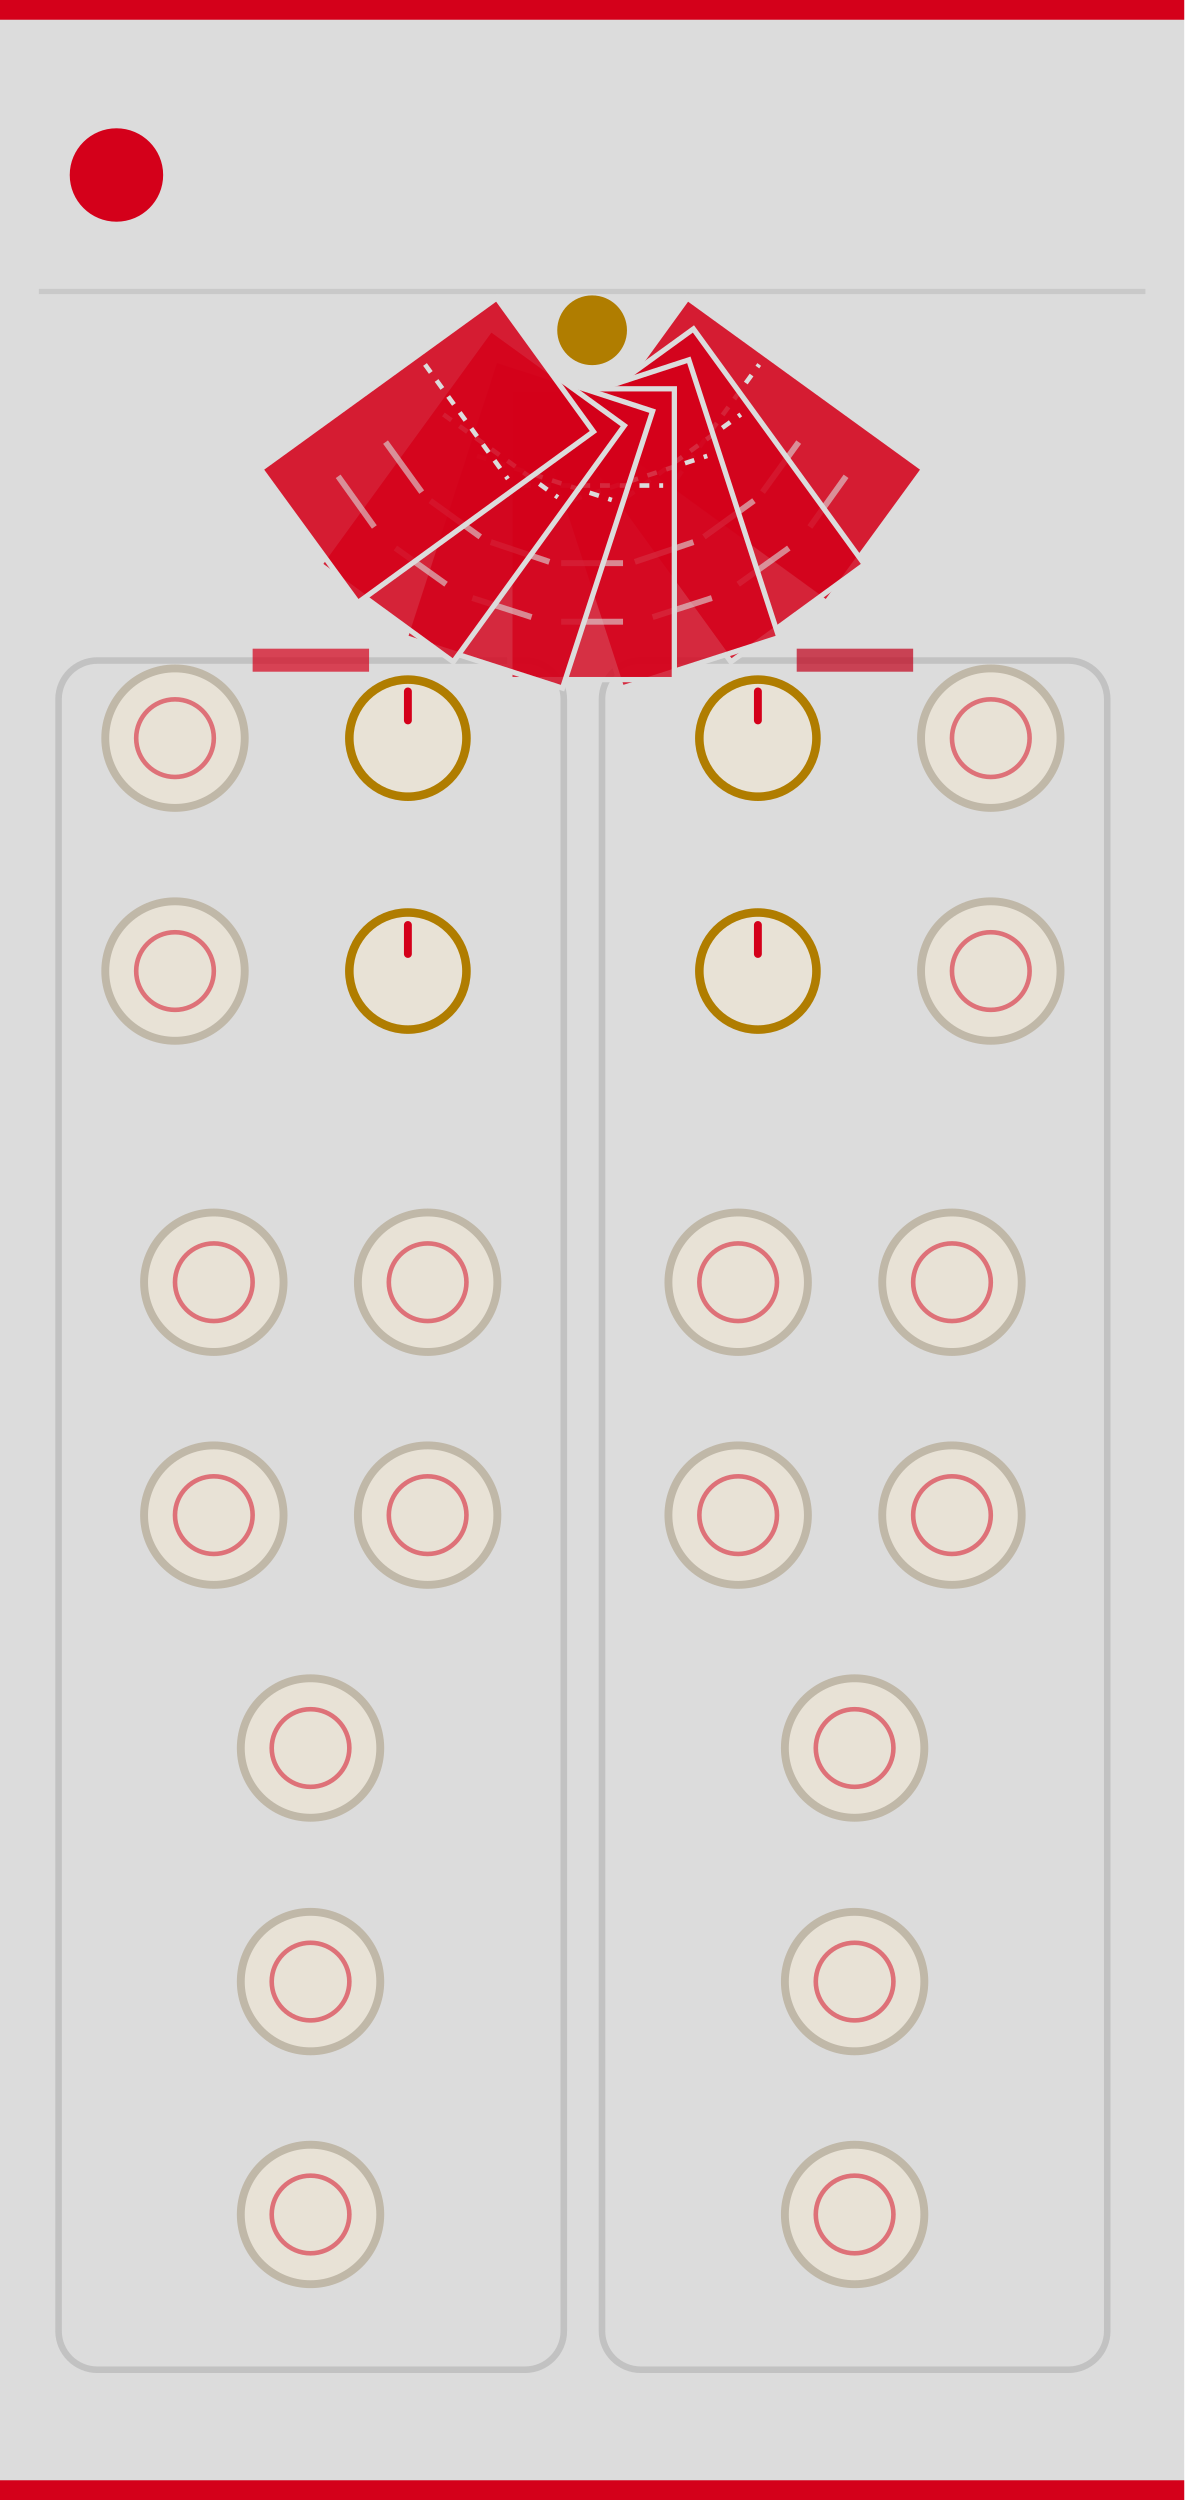
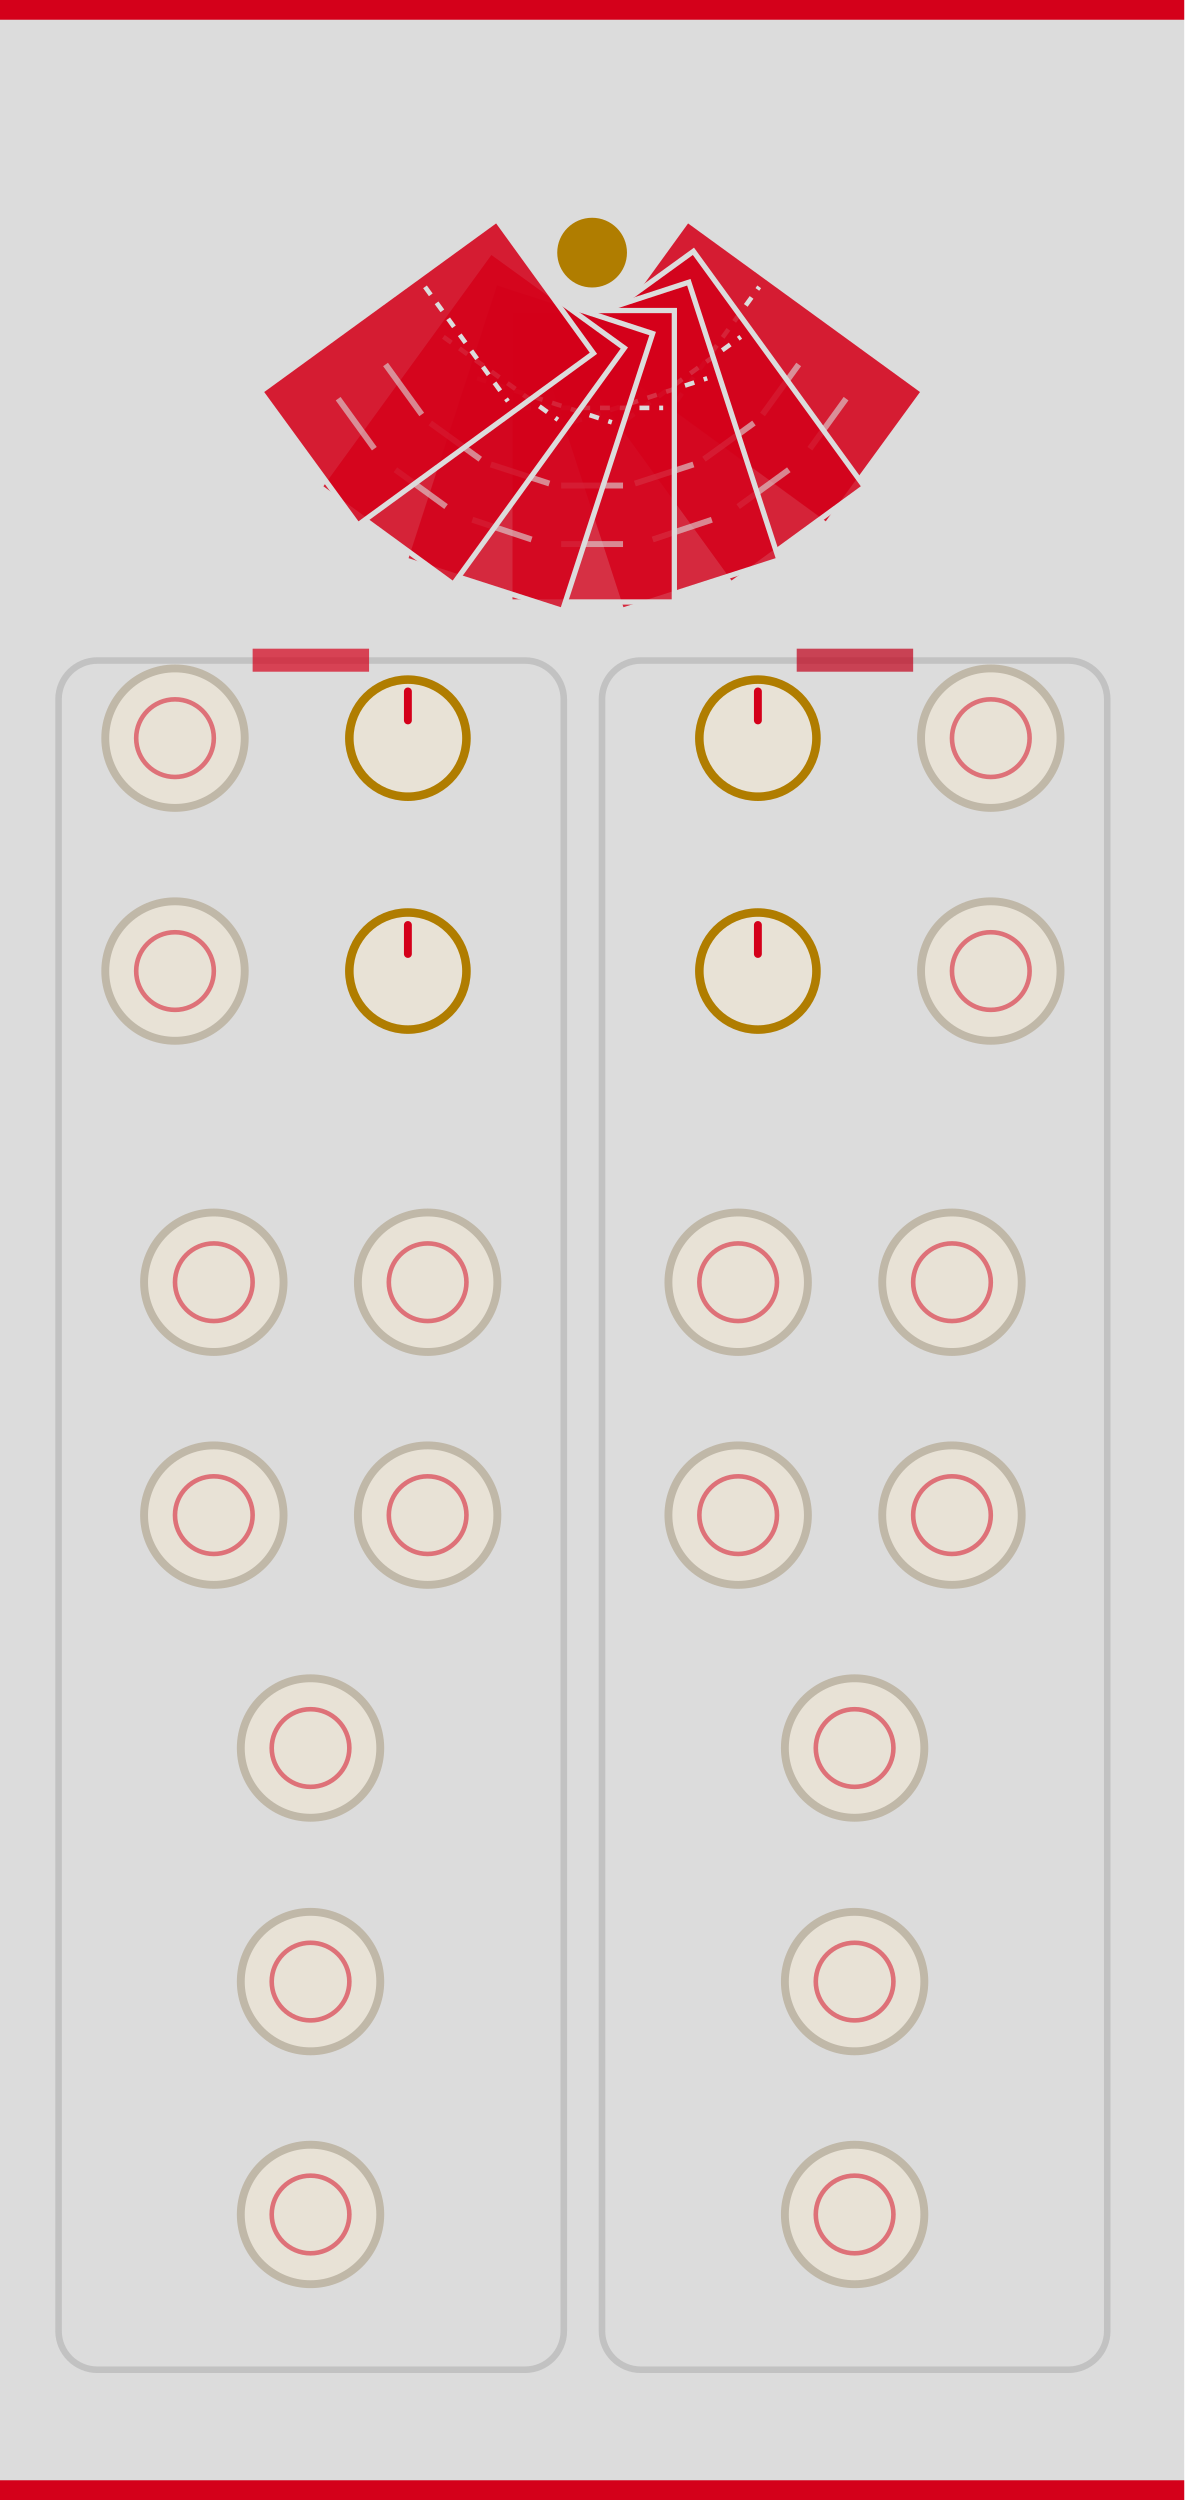
<svg xmlns="http://www.w3.org/2000/svg" width="180" height="380" viewBox="0 0 180 380">
  <rect width="180" height="380" fill="#dcdcdc" />
  <rect x="0" y="0" width="180" height="3" fill="#d4001a" />
  <rect x="0" y="377" width="180" height="3" fill="#d4001a" />
-   <circle cx="17.7" cy="26.6" r="7.1" fill="#d4001a" />
-   <line x1="5.9" y1="44.3" x2="174.1" y2="44.3" stroke="#bcbcbc" stroke-width="0.8" stroke-opacity="0.6" />
  <rect x="8.9" y="100.4" width="76.8" height="259.8" rx="5.9" fill="none" stroke="#bcbcbc" stroke-width="1.0" stroke-opacity="0.8" />
  <rect x="91.5" y="100.4" width="76.8" height="259.8" rx="5.9" fill="none" stroke="#bcbcbc" stroke-width="1.0" stroke-opacity="0.8" />
  <rect x="38.4" y="98.6" width="17.7" height="3.5" fill="#d4001a" opacity="0.7" />
  <rect x="121.1" y="98.6" width="17.7" height="3.5" fill="#c0001a" opacity="0.7" />
  <g>
-     <path d="M 89.8 65.6 L 104.5 45.3 L 140.4 71.3 L 125.6 91.6 Z" fill="#d4001a" fill-opacity="0.87" stroke="#dcdcdc" stroke-width="0.8" />
-     <line x1="102.8" y1="72.8" x2="115.4" y2="55.4" stroke="#dcdcdc" stroke-width="0.7" stroke-dasharray="1.5,1.5" />
-     <line x1="115.9" y1="74.8" x2="121.4" y2="67.2" stroke="#dcdcdc" stroke-width="0.9" stroke-opacity="0.6" />
-     <line x1="123.1" y1="80.1" x2="128.6" y2="72.4" stroke="#dcdcdc" stroke-width="0.9" stroke-opacity="0.6" />
-     <path d="M 85.1 64.7 L 105.4 50.0 L 131.4 85.8 L 111.1 100.6 Z" fill="#d4001a" fill-opacity="0.84" stroke="#dcdcdc" stroke-width="0.8" />
-     <line x1="95.2" y1="75.6" x2="112.6" y2="63.0" stroke="#dcdcdc" stroke-width="0.7" stroke-dasharray="1.5,1.5" />
-     <line x1="107.0" y1="81.6" x2="114.6" y2="76.1" stroke="#dcdcdc" stroke-width="0.9" stroke-opacity="0.6" />
-     <line x1="112.2" y1="88.8" x2="119.9" y2="83.3" stroke="#dcdcdc" stroke-width="0.9" stroke-opacity="0.6" />
-     <path d="M 80.8 62.5 L 104.7 54.7 L 118.4 96.9 L 94.5 104.6 Z" fill="#d4001a" fill-opacity="0.81" stroke="#dcdcdc" stroke-width="0.8" />
-     <line x1="87.0" y1="76.0" x2="107.5" y2="69.3" stroke="#dcdcdc" stroke-width="0.7" stroke-dasharray="1.5,1.5" />
-     <line x1="96.5" y1="85.4" x2="105.4" y2="82.4" stroke="#dcdcdc" stroke-width="0.9" stroke-opacity="0.6" />
-     <line x1="99.2" y1="93.8" x2="108.2" y2="90.9" stroke="#dcdcdc" stroke-width="0.9" stroke-opacity="0.6" />
-     <path d="M 77.5 59.1 L 102.5 59.1 L 102.5 103.3 L 77.5 103.3 Z" fill="#d4001a" fill-opacity="0.78" stroke="#dcdcdc" stroke-width="0.8" />
-     <line x1="79.2" y1="73.8" x2="100.8" y2="73.8" stroke="#dcdcdc" stroke-width="0.7" stroke-dasharray="1.5,1.5" />
-     <line x1="85.3" y1="85.6" x2="94.7" y2="85.6" stroke="#dcdcdc" stroke-width="0.9" stroke-opacity="0.6" />
-     <line x1="85.3" y1="94.5" x2="94.7" y2="94.5" stroke="#dcdcdc" stroke-width="0.9" stroke-opacity="0.6" />
-     <path d="M 75.3 54.7 L 99.2 62.5 L 85.5 104.6 L 61.6 96.9 Z" fill="#d4001a" fill-opacity="0.81" stroke="#dcdcdc" stroke-width="0.8" />
-     <line x1="72.5" y1="69.3" x2="93.0" y2="76.0" stroke="#dcdcdc" stroke-width="0.7" stroke-dasharray="1.5,1.5" />
-     <line x1="74.6" y1="82.4" x2="83.5" y2="85.4" stroke="#dcdcdc" stroke-width="0.9" stroke-opacity="0.6" />
-     <line x1="71.8" y1="90.9" x2="80.8" y2="93.8" stroke="#dcdcdc" stroke-width="0.9" stroke-opacity="0.6" />
-     <path d="M 74.6 50.0 L 94.9 64.7 L 68.9 100.6 L 48.6 85.8 Z" fill="#d4001a" fill-opacity="0.84" stroke="#dcdcdc" stroke-width="0.8" />
-     <line x1="67.4" y1="63.0" x2="84.8" y2="75.6" stroke="#dcdcdc" stroke-width="0.7" stroke-dasharray="1.5,1.5" />
-     <line x1="65.4" y1="76.1" x2="73.0" y2="81.6" stroke="#dcdcdc" stroke-width="0.9" stroke-opacity="0.6" />
-     <line x1="60.1" y1="83.3" x2="67.8" y2="88.8" stroke="#dcdcdc" stroke-width="0.9" stroke-opacity="0.6" />
-     <path d="M 75.5 45.3 L 90.2 65.6 L 54.4 91.6 L 39.6 71.3 Z" fill="#d4001a" fill-opacity="0.87" stroke="#dcdcdc" stroke-width="0.8" />
-     <line x1="64.6" y1="55.4" x2="77.2" y2="72.8" stroke="#dcdcdc" stroke-width="0.7" stroke-dasharray="1.5,1.5" />
-     <line x1="58.6" y1="67.2" x2="64.1" y2="74.8" stroke="#dcdcdc" stroke-width="0.9" stroke-opacity="0.6" />
-     <line x1="51.4" y1="72.4" x2="56.9" y2="80.1" stroke="#dcdcdc" stroke-width="0.9" stroke-opacity="0.6" />
-     <circle cx="90.0" cy="50.2" r="5.3" fill="#b07d00" />
+     <path d="M 89.8 53.7 L 104.5 33.4 L 140.4 59.5 L 125.6 79.8 Z" fill="#d4001a" fill-opacity="0.87" stroke="#dcdcdc" stroke-width="0.8" />
+     <line x1="102.8" y1="61.0" x2="115.4" y2="43.6" stroke="#dcdcdc" stroke-width="0.7" stroke-dasharray="1.5,1.5" />
+     <line x1="115.9" y1="63.0" x2="121.4" y2="55.4" stroke="#dcdcdc" stroke-width="0.9" stroke-opacity="0.6" />
+     <line x1="123.1" y1="68.2" x2="128.6" y2="60.6" stroke="#dcdcdc" stroke-width="0.9" stroke-opacity="0.6" />
+     <path d="M 85.1 52.9 L 105.4 38.2 L 131.4 74.0 L 111.1 88.8 Z" fill="#d4001a" fill-opacity="0.84" stroke="#dcdcdc" stroke-width="0.8" />
+     <line x1="95.2" y1="63.8" x2="112.6" y2="51.2" stroke="#dcdcdc" stroke-width="0.7" stroke-dasharray="1.5,1.5" />
+     <line x1="107.0" y1="69.8" x2="114.6" y2="64.3" stroke="#dcdcdc" stroke-width="0.9" stroke-opacity="0.6" />
+     <line x1="112.2" y1="77.0" x2="119.9" y2="71.4" stroke="#dcdcdc" stroke-width="0.9" stroke-opacity="0.6" />
+     <path d="M 80.8 50.7 L 104.7 42.9 L 118.4 85.1 L 94.5 92.8 Z" fill="#d4001a" fill-opacity="0.81" stroke="#dcdcdc" stroke-width="0.8" />
+     <line x1="87.0" y1="64.2" x2="107.5" y2="57.5" stroke="#dcdcdc" stroke-width="0.7" stroke-dasharray="1.5,1.5" />
+     <line x1="96.5" y1="73.5" x2="105.4" y2="70.6" stroke="#dcdcdc" stroke-width="0.9" stroke-opacity="0.6" />
+     <line x1="99.2" y1="82.0" x2="108.2" y2="79.0" stroke="#dcdcdc" stroke-width="0.9" stroke-opacity="0.6" />
+     <path d="M 77.5 47.2 L 102.5 47.2 L 102.5 91.5 L 77.5 91.5 Z" fill="#d4001a" fill-opacity="0.78" stroke="#dcdcdc" stroke-width="0.8" />
+     <line x1="79.2" y1="62.0" x2="100.8" y2="62.0" stroke="#dcdcdc" stroke-width="0.7" stroke-dasharray="1.5,1.5" />
+     <line x1="85.3" y1="73.8" x2="94.7" y2="73.8" stroke="#dcdcdc" stroke-width="0.9" stroke-opacity="0.6" />
+     <line x1="85.3" y1="82.7" x2="94.7" y2="82.7" stroke="#dcdcdc" stroke-width="0.9" stroke-opacity="0.6" />
+     <path d="M 75.3 42.9 L 99.2 50.7 L 85.5 92.8 L 61.6 85.1 Z" fill="#d4001a" fill-opacity="0.81" stroke="#dcdcdc" stroke-width="0.8" />
+     <line x1="72.5" y1="57.5" x2="93.0" y2="64.2" stroke="#dcdcdc" stroke-width="0.7" stroke-dasharray="1.5,1.5" />
+     <line x1="74.6" y1="70.6" x2="83.5" y2="73.5" stroke="#dcdcdc" stroke-width="0.9" stroke-opacity="0.6" />
+     <line x1="71.8" y1="79.0" x2="80.8" y2="82.0" stroke="#dcdcdc" stroke-width="0.9" stroke-opacity="0.6" />
+     <path d="M 74.6 38.2 L 94.9 52.9 L 68.9 88.8 L 48.6 74.0 Z" fill="#d4001a" fill-opacity="0.84" stroke="#dcdcdc" stroke-width="0.8" />
+     <line x1="67.4" y1="51.2" x2="84.8" y2="63.8" stroke="#dcdcdc" stroke-width="0.7" stroke-dasharray="1.5,1.5" />
+     <line x1="65.4" y1="64.3" x2="73.0" y2="69.8" stroke="#dcdcdc" stroke-width="0.9" stroke-opacity="0.6" />
+     <line x1="60.1" y1="71.4" x2="67.8" y2="77.0" stroke="#dcdcdc" stroke-width="0.9" stroke-opacity="0.6" />
+     <path d="M 75.5 33.4 L 90.2 53.7 L 54.4 79.8 L 39.6 59.5 Z" fill="#d4001a" fill-opacity="0.87" stroke="#dcdcdc" stroke-width="0.8" />
+     <line x1="64.6" y1="43.6" x2="77.2" y2="61.0" stroke="#dcdcdc" stroke-width="0.7" stroke-dasharray="1.5,1.5" />
+     <line x1="58.6" y1="55.4" x2="64.1" y2="63.0" stroke="#dcdcdc" stroke-width="0.9" stroke-opacity="0.6" />
+     <line x1="51.4" y1="60.6" x2="56.9" y2="68.2" stroke="#dcdcdc" stroke-width="0.9" stroke-opacity="0.6" />
+     <circle cx="90.0" cy="38.4" r="5.3" fill="#b07d00" />
  </g>
  <g id="components">
    <circle id="input_RAFFLES_SLEW_R_CV" cx="26.6" cy="112.2" r="10.6" fill="#e8e2d6" stroke="#c0b8a8" stroke-width="1.2" />
    <circle cx="26.6" cy="112.2" r="5.9" fill="none" stroke="#d4001a" stroke-width="0.7" opacity="0.5" />
    <circle id="param_RAFFLES_SLEW_R_ATT" cx="62.0" cy="112.2" r="8.9" fill="#e8e2d6" stroke="#b07d00" stroke-width="1.3" />
    <line x1="62.0" y1="109.5" x2="62.0" y2="105.1" stroke="#d4001a" stroke-width="1.2" stroke-linecap="round" />
    <circle id="param_RAFFLES_SLEW_M_ATT" cx="115.2" cy="112.2" r="8.9" fill="#e8e2d6" stroke="#b07d00" stroke-width="1.3" />
    <line x1="115.2" y1="109.5" x2="115.2" y2="105.1" stroke="#d4001a" stroke-width="1.2" stroke-linecap="round" />
    <circle id="input_RAFFLES_SLEW_M_CV" cx="150.6" cy="112.2" r="10.6" fill="#e8e2d6" stroke="#c0b8a8" stroke-width="1.2" />
    <circle cx="150.6" cy="112.2" r="5.9" fill="none" stroke="#d4001a" stroke-width="0.7" opacity="0.5" />
    <circle id="input_RAFFLES_MIX_R_CV" cx="26.6" cy="147.6" r="10.6" fill="#e8e2d6" stroke="#c0b8a8" stroke-width="1.2" />
    <circle cx="26.6" cy="147.6" r="5.9" fill="none" stroke="#d4001a" stroke-width="0.7" opacity="0.5" />
    <circle id="param_RAFFLES_MIX_R_ATT" cx="62.0" cy="147.6" r="8.9" fill="#e8e2d6" stroke="#b07d00" stroke-width="1.3" />
    <line x1="62.0" y1="145.0" x2="62.0" y2="140.6" stroke="#d4001a" stroke-width="1.2" stroke-linecap="round" />
    <circle id="param_RAFFLES_MIX_M_ATT" cx="115.2" cy="147.6" r="8.9" fill="#e8e2d6" stroke="#b07d00" stroke-width="1.3" />
    <line x1="115.2" y1="145.0" x2="115.2" y2="140.6" stroke="#d4001a" stroke-width="1.2" stroke-linecap="round" />
    <circle id="input_RAFFLES_MIX_M_CV" cx="150.6" cy="147.6" r="10.6" fill="#e8e2d6" stroke="#c0b8a8" stroke-width="1.2" />
    <circle cx="150.6" cy="147.6" r="5.9" fill="none" stroke="#d4001a" stroke-width="0.7" opacity="0.5" />
    <circle id="input_RAFFLES_GATE_TRIAL_R" cx="32.5" cy="194.9" r="10.6" fill="#e8e2d6" stroke="#c0b8a8" stroke-width="1.2" />
    <circle cx="32.5" cy="194.9" r="5.9" fill="none" stroke="#d4001a" stroke-width="0.7" opacity="0.5" />
    <circle id="input_RAFFLES_GATE_TRIAL_M" cx="144.7" cy="194.9" r="10.6" fill="#e8e2d6" stroke="#c0b8a8" stroke-width="1.2" />
    <circle cx="144.7" cy="194.9" r="5.9" fill="none" stroke="#d4001a" stroke-width="0.7" opacity="0.5" />
    <circle id="input_RAFFLES_GATE_REDICE_R" cx="32.5" cy="230.3" r="10.6" fill="#e8e2d6" stroke="#c0b8a8" stroke-width="1.2" />
    <circle cx="32.5" cy="230.3" r="5.9" fill="none" stroke="#d4001a" stroke-width="0.7" opacity="0.5" />
    <circle id="input_RAFFLES_GATE_REDICE_M" cx="144.7" cy="230.3" r="10.6" fill="#e8e2d6" stroke="#c0b8a8" stroke-width="1.2" />
    <circle cx="144.7" cy="230.3" r="5.9" fill="none" stroke="#d4001a" stroke-width="0.7" opacity="0.5" />
    <circle id="input_RAFFLES_GATE_LASTTRIAL_R" cx="65.0" cy="194.9" r="10.6" fill="#e8e2d6" stroke="#c0b8a8" stroke-width="1.2" />
    <circle cx="65.0" cy="194.9" r="5.9" fill="none" stroke="#d4001a" stroke-width="0.7" opacity="0.5" />
    <circle id="input_RAFFLES_GATE_LASTTRIAL_M" cx="112.2" cy="194.9" r="10.6" fill="#e8e2d6" stroke="#c0b8a8" stroke-width="1.2" />
    <circle cx="112.2" cy="194.9" r="5.9" fill="none" stroke="#d4001a" stroke-width="0.7" opacity="0.5" />
    <circle id="input_RAFFLES_GATE_LASTDICE_R" cx="65.0" cy="230.3" r="10.6" fill="#e8e2d6" stroke="#c0b8a8" stroke-width="1.2" />
    <circle cx="65.0" cy="230.3" r="5.9" fill="none" stroke="#d4001a" stroke-width="0.7" opacity="0.5" />
    <circle id="input_RAFFLES_GATE_LASTDICE_M" cx="112.2" cy="230.3" r="10.6" fill="#e8e2d6" stroke="#c0b8a8" stroke-width="1.2" />
    <circle cx="112.2" cy="230.3" r="5.9" fill="none" stroke="#d4001a" stroke-width="0.7" opacity="0.5" />
    <circle id="input_RAFFLES_GATE_LIVESRC_R" cx="47.2" cy="265.7" r="10.6" fill="#e8e2d6" stroke="#c0b8a8" stroke-width="1.2" />
    <circle cx="47.2" cy="265.7" r="5.9" fill="none" stroke="#d4001a" stroke-width="0.7" opacity="0.5" />
    <circle id="input_RAFFLES_GATE_LIVESRC_M" cx="129.9" cy="265.7" r="10.6" fill="#e8e2d6" stroke="#c0b8a8" stroke-width="1.2" />
    <circle cx="129.9" cy="265.7" r="5.9" fill="none" stroke="#d4001a" stroke-width="0.7" opacity="0.5" />
    <circle id="input_RAFFLES_GATE_LIVESTATIC_R" cx="47.2" cy="301.2" r="10.6" fill="#e8e2d6" stroke="#c0b8a8" stroke-width="1.2" />
    <circle cx="47.2" cy="301.2" r="5.9" fill="none" stroke="#d4001a" stroke-width="0.7" opacity="0.5" />
    <circle id="input_RAFFLES_GATE_LIVESTATIC_M" cx="129.9" cy="301.2" r="10.6" fill="#e8e2d6" stroke="#c0b8a8" stroke-width="1.2" />
    <circle cx="129.9" cy="301.2" r="5.9" fill="none" stroke="#d4001a" stroke-width="0.7" opacity="0.5" />
    <circle id="input_RAFFLES_GATE_RESEED_ROLL" cx="47.2" cy="336.6" r="10.6" fill="#e8e2d6" stroke="#c0b8a8" stroke-width="1.2" />
    <circle cx="47.2" cy="336.6" r="5.9" fill="none" stroke="#d4001a" stroke-width="0.7" opacity="0.5" />
    <circle id="input_RAFFLES_GATE_RESEED_RESTART" cx="129.9" cy="336.6" r="10.6" fill="#e8e2d6" stroke="#c0b8a8" stroke-width="1.2" />
    <circle cx="129.9" cy="336.6" r="5.9" fill="none" stroke="#d4001a" stroke-width="0.7" opacity="0.5" />
    <circle id="light_connect" cx="90.0" cy="366.1" r="0.5" fill="#000000" fill-opacity="0" />
  </g>
</svg>
